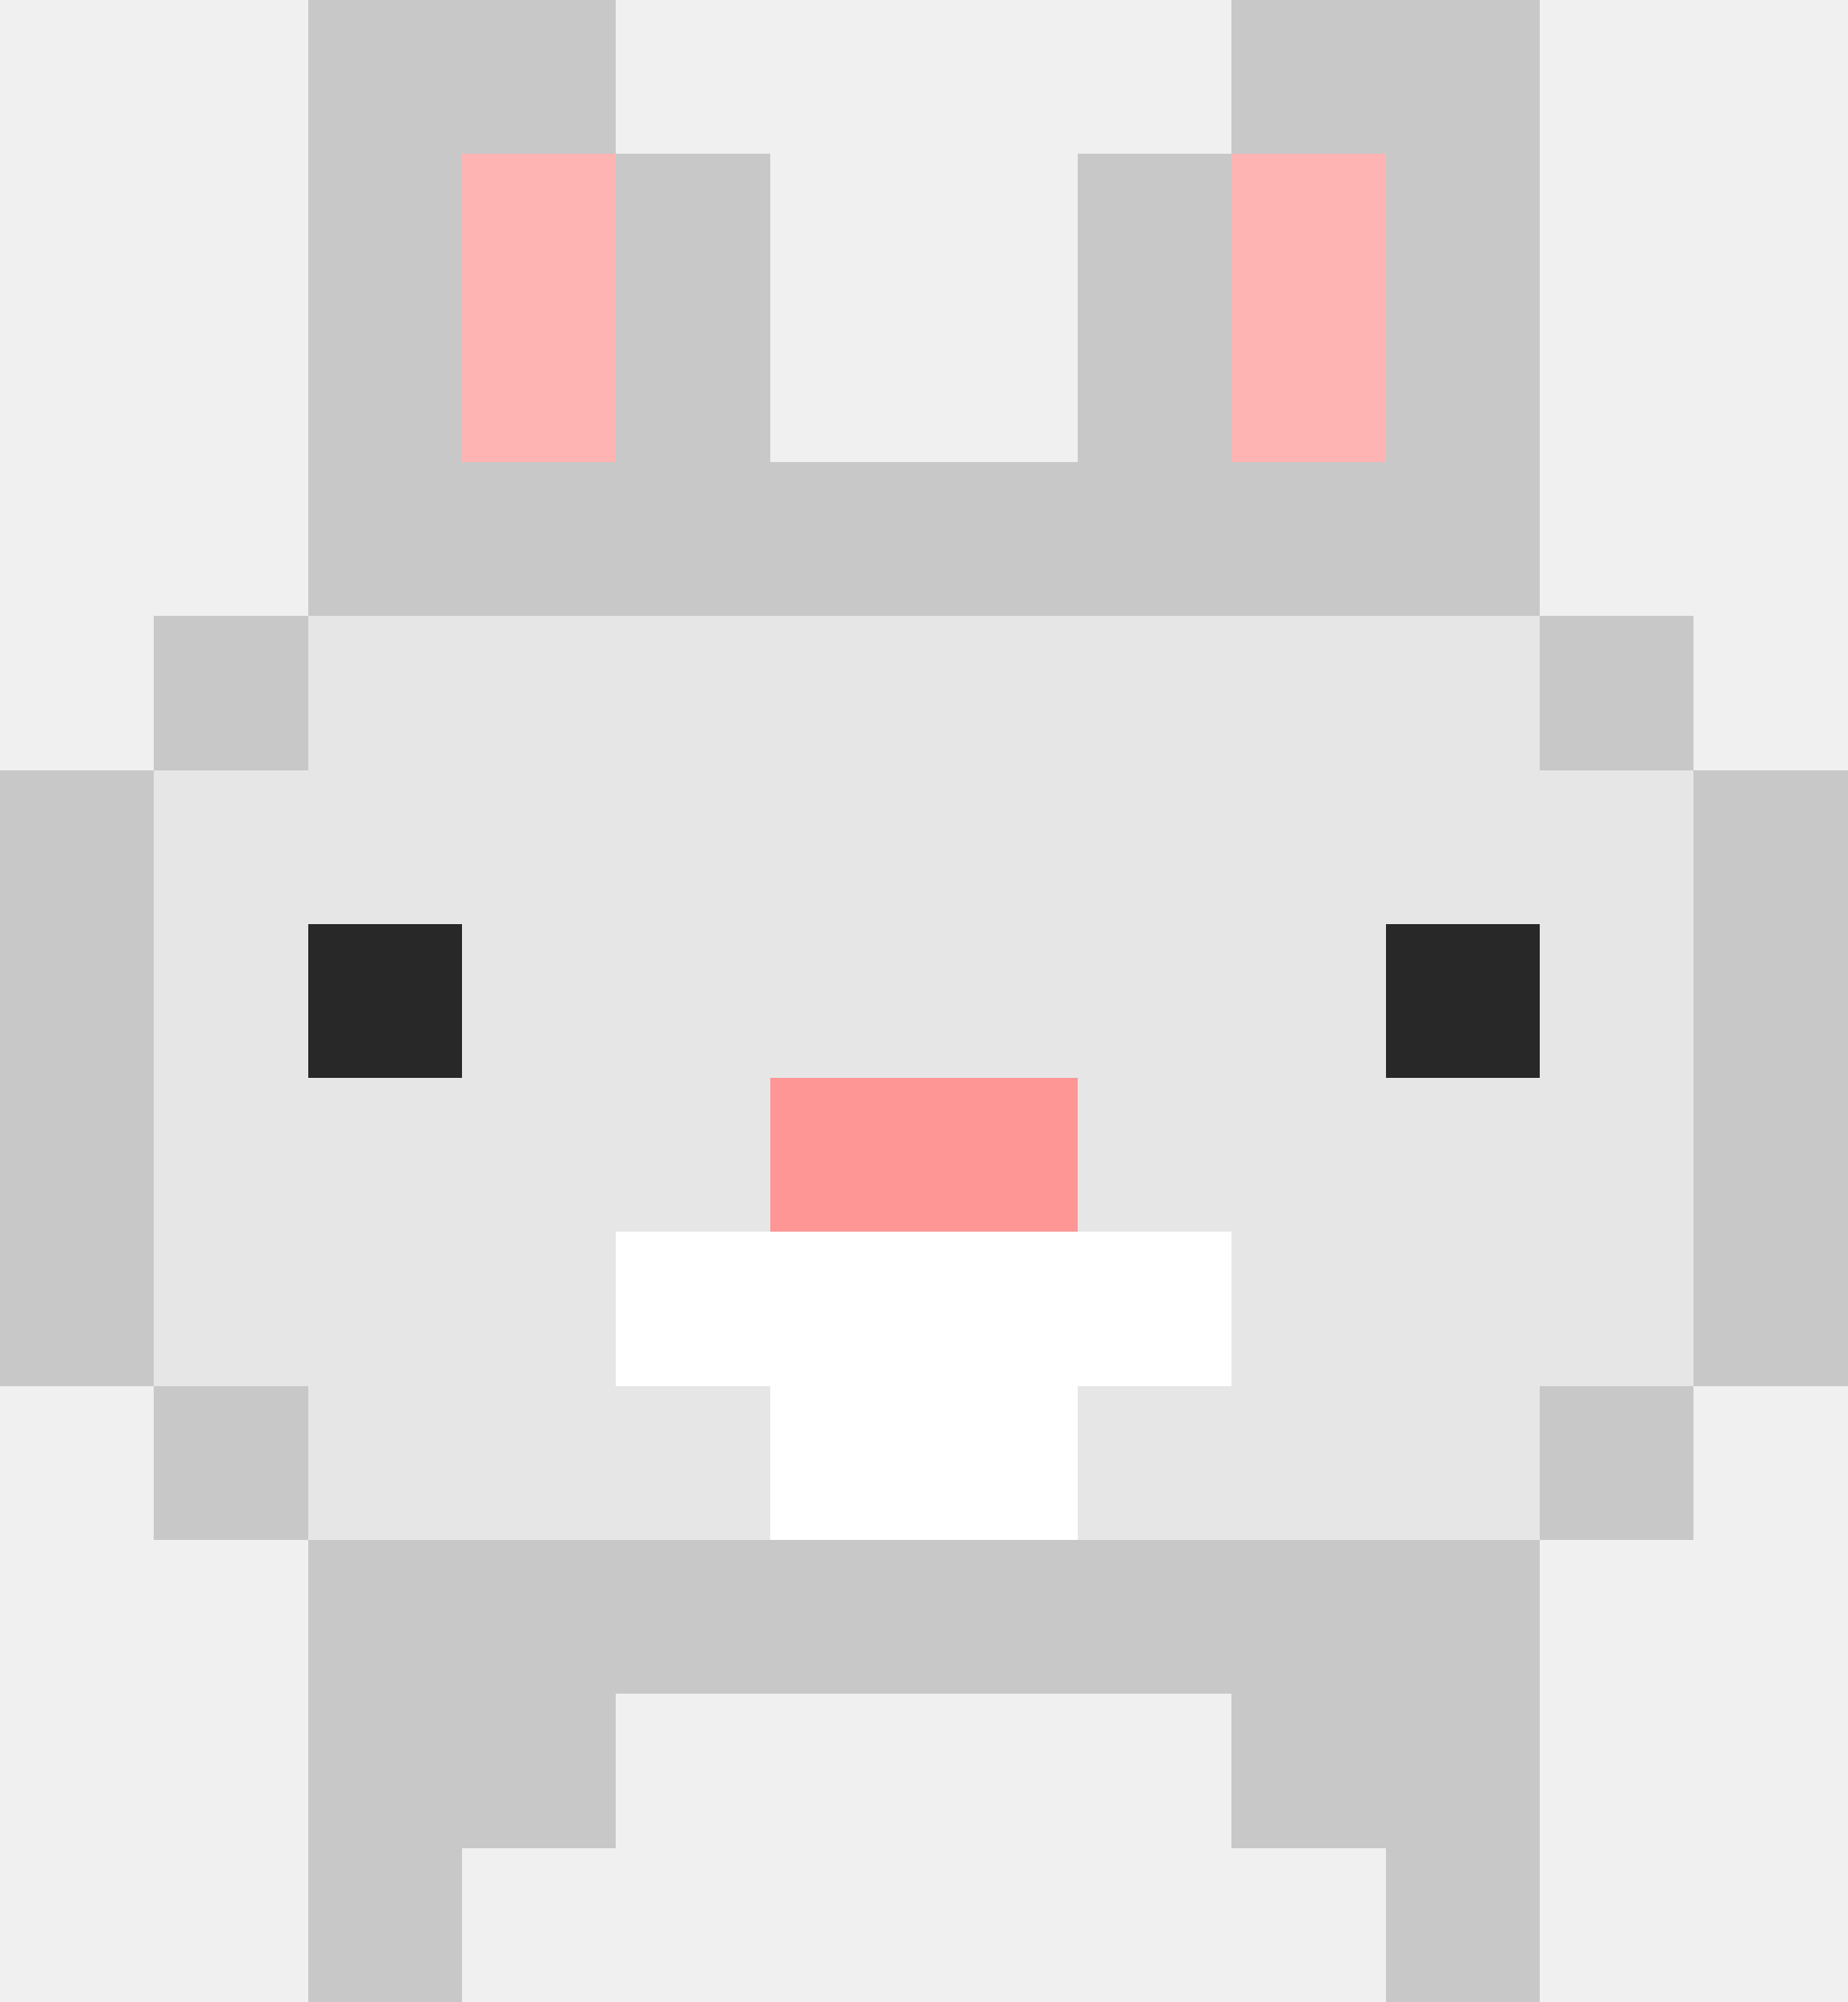
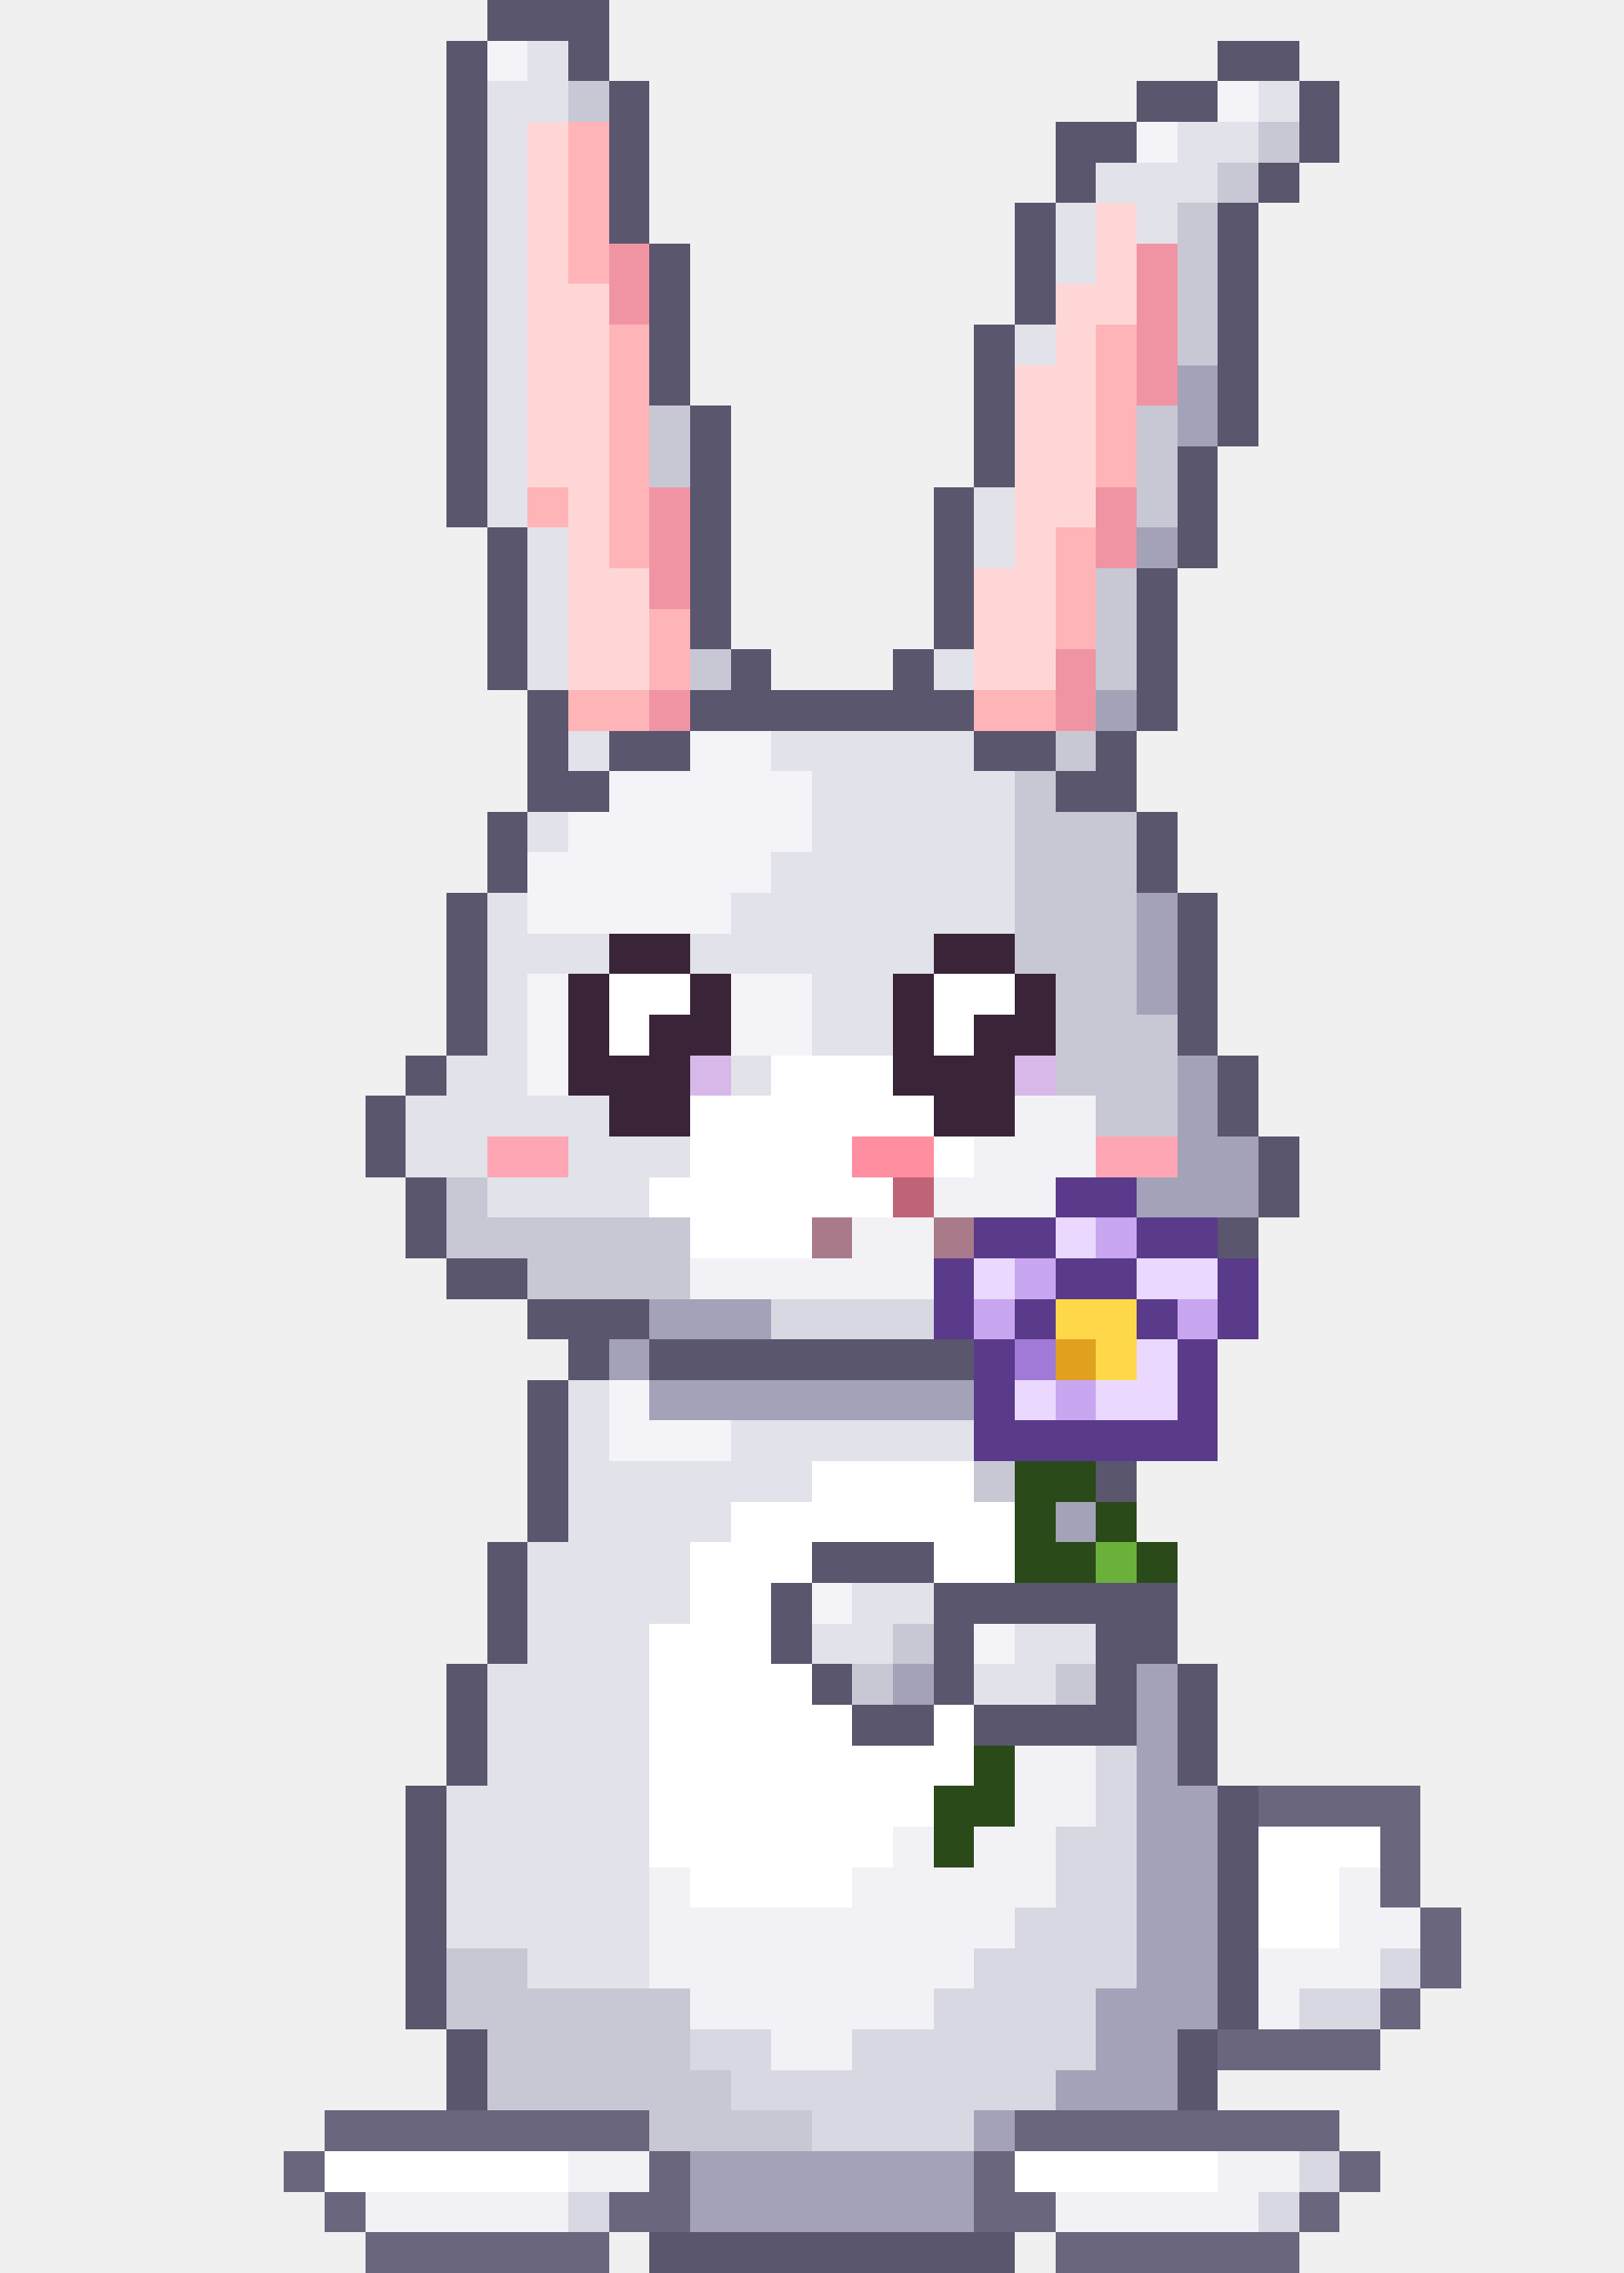
- <svg xmlns="http://www.w3.org/2000/svg" width="192" height="208" viewBox="0 0 192 208" shape-rendering="crispEdges">
-   <rect x="32" y="0" width="16" height="16" fill="#c8c8c8" />
-   <rect x="48" y="0" width="16" height="16" fill="#c8c8c8" />
-   <rect x="128" y="0" width="16" height="16" fill="#c8c8c8" />
-   <rect x="144" y="0" width="16" height="16" fill="#c8c8c8" />
-   <rect x="32" y="16" width="16" height="16" fill="#c8c8c8" />
-   <rect x="48" y="16" width="16" height="16" fill="#ffb4b4" />
-   <rect x="64" y="16" width="16" height="16" fill="#c8c8c8" />
-   <rect x="112" y="16" width="16" height="16" fill="#c8c8c8" />
-   <rect x="128" y="16" width="16" height="16" fill="#ffb4b4" />
-   <rect x="144" y="16" width="16" height="16" fill="#c8c8c8" />
-   <rect x="32" y="32" width="16" height="16" fill="#c8c8c8" />
-   <rect x="48" y="32" width="16" height="16" fill="#ffb4b4" />
-   <rect x="64" y="32" width="16" height="16" fill="#c8c8c8" />
-   <rect x="112" y="32" width="16" height="16" fill="#c8c8c8" />
-   <rect x="128" y="32" width="16" height="16" fill="#ffb4b4" />
-   <rect x="144" y="32" width="16" height="16" fill="#c8c8c8" />
-   <rect x="32" y="48" width="16" height="16" fill="#c8c8c8" />
-   <rect x="48" y="48" width="16" height="16" fill="#c8c8c8" />
-   <rect x="64" y="48" width="16" height="16" fill="#c8c8c8" />
-   <rect x="80" y="48" width="16" height="16" fill="#c8c8c8" />
-   <rect x="96" y="48" width="16" height="16" fill="#c8c8c8" />
-   <rect x="112" y="48" width="16" height="16" fill="#c8c8c8" />
-   <rect x="128" y="48" width="16" height="16" fill="#c8c8c8" />
-   <rect x="144" y="48" width="16" height="16" fill="#c8c8c8" />
-   <rect x="16" y="64" width="16" height="16" fill="#c8c8c8" />
-   <rect x="32" y="64" width="16" height="16" fill="#e6e6e6" />
-   <rect x="48" y="64" width="16" height="16" fill="#e6e6e6" />
-   <rect x="64" y="64" width="16" height="16" fill="#e6e6e6" />
-   <rect x="80" y="64" width="16" height="16" fill="#e6e6e6" />
-   <rect x="96" y="64" width="16" height="16" fill="#e6e6e6" />
-   <rect x="112" y="64" width="16" height="16" fill="#e6e6e6" />
-   <rect x="128" y="64" width="16" height="16" fill="#e6e6e6" />
-   <rect x="144" y="64" width="16" height="16" fill="#e6e6e6" />
-   <rect x="160" y="64" width="16" height="16" fill="#c8c8c8" />
-   <rect x="0" y="80" width="16" height="16" fill="#c8c8c8" />
-   <rect x="16" y="80" width="16" height="16" fill="#e6e6e6" />
-   <rect x="32" y="80" width="16" height="16" fill="#e6e6e6" />
-   <rect x="48" y="80" width="16" height="16" fill="#e6e6e6" />
-   <rect x="64" y="80" width="16" height="16" fill="#e6e6e6" />
-   <rect x="80" y="80" width="16" height="16" fill="#e6e6e6" />
-   <rect x="96" y="80" width="16" height="16" fill="#e6e6e6" />
-   <rect x="112" y="80" width="16" height="16" fill="#e6e6e6" />
-   <rect x="128" y="80" width="16" height="16" fill="#e6e6e6" />
-   <rect x="144" y="80" width="16" height="16" fill="#e6e6e6" />
-   <rect x="160" y="80" width="16" height="16" fill="#e6e6e6" />
-   <rect x="176" y="80" width="16" height="16" fill="#c8c8c8" />
-   <rect x="0" y="96" width="16" height="16" fill="#c8c8c8" />
-   <rect x="16" y="96" width="16" height="16" fill="#e6e6e6" />
-   <rect x="32" y="96" width="16" height="16" fill="#282828" />
-   <rect x="48" y="96" width="16" height="16" fill="#e6e6e6" />
-   <rect x="64" y="96" width="16" height="16" fill="#e6e6e6" />
-   <rect x="80" y="96" width="16" height="16" fill="#e6e6e6" />
-   <rect x="96" y="96" width="16" height="16" fill="#e6e6e6" />
-   <rect x="112" y="96" width="16" height="16" fill="#e6e6e6" />
-   <rect x="128" y="96" width="16" height="16" fill="#e6e6e6" />
-   <rect x="144" y="96" width="16" height="16" fill="#282828" />
-   <rect x="160" y="96" width="16" height="16" fill="#e6e6e6" />
-   <rect x="176" y="96" width="16" height="16" fill="#c8c8c8" />
-   <rect x="0" y="112" width="16" height="16" fill="#c8c8c8" />
-   <rect x="16" y="112" width="16" height="16" fill="#e6e6e6" />
-   <rect x="32" y="112" width="16" height="16" fill="#e6e6e6" />
-   <rect x="48" y="112" width="16" height="16" fill="#e6e6e6" />
-   <rect x="64" y="112" width="16" height="16" fill="#e6e6e6" />
-   <rect x="80" y="112" width="16" height="16" fill="#ff9696" />
-   <rect x="96" y="112" width="16" height="16" fill="#ff9696" />
-   <rect x="112" y="112" width="16" height="16" fill="#e6e6e6" />
-   <rect x="128" y="112" width="16" height="16" fill="#e6e6e6" />
-   <rect x="144" y="112" width="16" height="16" fill="#e6e6e6" />
-   <rect x="160" y="112" width="16" height="16" fill="#e6e6e6" />
-   <rect x="176" y="112" width="16" height="16" fill="#c8c8c8" />
-   <rect x="0" y="128" width="16" height="16" fill="#c8c8c8" />
-   <rect x="16" y="128" width="16" height="16" fill="#e6e6e6" />
-   <rect x="32" y="128" width="16" height="16" fill="#e6e6e6" />
-   <rect x="48" y="128" width="16" height="16" fill="#e6e6e6" />
-   <rect x="64" y="128" width="16" height="16" fill="#ffffff" />
-   <rect x="80" y="128" width="16" height="16" fill="#ffffff" />
-   <rect x="96" y="128" width="16" height="16" fill="#ffffff" />
-   <rect x="112" y="128" width="16" height="16" fill="#ffffff" />
-   <rect x="128" y="128" width="16" height="16" fill="#e6e6e6" />
-   <rect x="144" y="128" width="16" height="16" fill="#e6e6e6" />
-   <rect x="160" y="128" width="16" height="16" fill="#e6e6e6" />
-   <rect x="176" y="128" width="16" height="16" fill="#c8c8c8" />
-   <rect x="16" y="144" width="16" height="16" fill="#c8c8c8" />
-   <rect x="32" y="144" width="16" height="16" fill="#e6e6e6" />
-   <rect x="48" y="144" width="16" height="16" fill="#e6e6e6" />
-   <rect x="64" y="144" width="16" height="16" fill="#e6e6e6" />
-   <rect x="80" y="144" width="16" height="16" fill="#ffffff" />
-   <rect x="96" y="144" width="16" height="16" fill="#ffffff" />
-   <rect x="112" y="144" width="16" height="16" fill="#e6e6e6" />
-   <rect x="128" y="144" width="16" height="16" fill="#e6e6e6" />
-   <rect x="144" y="144" width="16" height="16" fill="#e6e6e6" />
-   <rect x="160" y="144" width="16" height="16" fill="#c8c8c8" />
-   <rect x="32" y="160" width="16" height="16" fill="#c8c8c8" />
-   <rect x="48" y="160" width="16" height="16" fill="#c8c8c8" />
-   <rect x="64" y="160" width="16" height="16" fill="#c8c8c8" />
-   <rect x="80" y="160" width="16" height="16" fill="#c8c8c8" />
-   <rect x="96" y="160" width="16" height="16" fill="#c8c8c8" />
-   <rect x="112" y="160" width="16" height="16" fill="#c8c8c8" />
-   <rect x="128" y="160" width="16" height="16" fill="#c8c8c8" />
-   <rect x="144" y="160" width="16" height="16" fill="#c8c8c8" />
-   <rect x="32" y="176" width="16" height="16" fill="#c8c8c8" />
-   <rect x="48" y="176" width="16" height="16" fill="#c8c8c8" />
-   <rect x="128" y="176" width="16" height="16" fill="#c8c8c8" />
-   <rect x="144" y="176" width="16" height="16" fill="#c8c8c8" />
-   <rect x="32" y="192" width="16" height="16" fill="#c8c8c8" />
-   <rect x="144" y="192" width="16" height="16" fill="#c8c8c8" />
+ <svg xmlns="http://www.w3.org/2000/svg" width="160" height="224" viewBox="0 0 160 224" shape-rendering="crispEdges">
+   <path fill="#5a566e" d="M48 0h12v4h-12zM44 4h4v4h-4zM56 4h4v4h-4zM120 4h8v4h-8zM44 8h4v4h-4zM60 8h4v4h-4zM112 8h8v4h-8zM128 8h4v4h-4zM44 12h4v4h-4zM60 12h4v4h-4zM104 12h8v4h-8zM128 12h4v4h-4zM44 16h4v4h-4zM60 16h4v4h-4zM104 16h4v4h-4zM124 16h4v4h-4zM44 20h4v4h-4zM60 20h4v4h-4zM100 20h4v4h-4zM120 20h4v4h-4zM44 24h4v4h-4zM64 24h4v4h-4zM100 24h4v4h-4zM120 24h4v4h-4zM44 28h4v4h-4zM64 28h4v4h-4zM100 28h4v4h-4zM120 28h4v4h-4zM44 32h4v4h-4zM64 32h4v4h-4zM96 32h4v4h-4zM120 32h4v4h-4zM44 36h4v4h-4zM64 36h4v4h-4zM96 36h4v4h-4zM120 36h4v4h-4zM44 40h4v4h-4zM68 40h4v4h-4zM96 40h4v4h-4zM120 40h4v4h-4zM44 44h4v4h-4zM68 44h4v4h-4zM96 44h4v4h-4zM116 44h4v4h-4zM44 48h4v4h-4zM68 48h4v4h-4zM92 48h4v4h-4zM116 48h4v4h-4zM48 52h4v4h-4zM68 52h4v4h-4zM92 52h4v4h-4zM116 52h4v4h-4zM48 56h4v4h-4zM68 56h4v4h-4zM92 56h4v4h-4zM112 56h4v4h-4zM48 60h4v4h-4zM68 60h4v4h-4zM92 60h4v4h-4zM112 60h4v4h-4zM48 64h4v4h-4zM72 64h4v4h-4zM88 64h4v4h-4zM112 64h4v4h-4zM52 68h4v4h-4zM68 68h28v4h-28zM112 68h4v4h-4zM52 72h4v4h-4zM60 72h8v4h-8zM96 72h8v4h-8zM108 72h4v4h-4zM52 76h8v4h-8zM104 76h8v4h-8zM48 80h4v4h-4zM112 80h4v4h-4zM48 84h4v4h-4zM112 84h4v4h-4zM44 88h4v4h-4zM116 88h4v4h-4zM44 92h4v4h-4zM116 92h4v4h-4zM44 96h4v4h-4zM116 96h4v4h-4zM44 100h4v4h-4zM116 100h4v4h-4zM40 104h4v4h-4zM120 104h4v4h-4zM36 108h4v4h-4zM120 108h4v4h-4zM36 112h4v4h-4zM124 112h4v4h-4zM40 116h4v4h-4zM124 116h4v4h-4zM40 120h4v4h-4zM120 120h4v4h-4zM44 124h8v4h-8zM52 128h12v4h-12zM56 132h4v4h-4zM64 132h32v4h-32zM52 136h4v4h-4zM52 140h4v4h-4zM52 144h4v4h-4zM108 144h4v4h-4zM52 148h4v4h-4zM48 152h4v4h-4zM80 152h12v4h-12zM48 156h4v4h-4zM76 156h4v4h-4zM92 156h24v4h-24zM48 160h4v4h-4zM76 160h4v4h-4zM92 160h4v4h-4zM108 160h8v4h-8zM44 164h4v4h-4zM80 164h4v4h-4zM92 164h4v4h-4zM108 164h4v4h-4zM116 164h4v4h-4zM44 168h4v4h-4zM84 168h8v4h-8zM96 168h16v4h-16zM116 168h4v4h-4zM44 172h4v4h-4zM116 172h4v4h-4zM40 176h4v4h-4zM120 176h4v4h-4zM40 180h4v4h-4zM120 180h4v4h-4zM40 184h4v4h-4zM120 184h4v4h-4zM40 188h4v4h-4zM120 188h4v4h-4zM40 192h4v4h-4zM120 192h4v4h-4zM40 196h4v4h-4zM120 196h4v4h-4zM44 200h4v4h-4zM116 200h4v4h-4zM44 204h4v4h-4zM116 204h4v4h-4zM64 220h36v4h-36z" />
+   <path fill="#f4f4f8" d="M48 4h4v4h-4zM120 8h4v4h-4zM112 12h4v4h-4zM68 72h8v4h-8zM60 76h20v4h-20zM56 80h24v4h-24zM52 84h24v4h-24zM52 88h20v4h-20zM52 96h4v4h-4zM72 96h8v4h-8zM52 100h4v4h-4zM72 100h8v4h-8zM52 104h4v4h-4zM60 136h4v4h-4zM60 140h12v4h-12zM80 156h4v4h-4zM96 160h4v4h-4z" />
+   <path fill="#e2e2ea" d="M52 4h4v4h-4zM48 8h8v4h-8zM124 8h4v4h-4zM48 12h4v4h-4zM116 12h8v4h-8zM48 16h4v4h-4zM108 16h12v4h-12zM48 20h4v4h-4zM104 20h4v4h-4zM112 20h4v4h-4zM48 24h4v4h-4zM104 24h4v4h-4zM48 28h4v4h-4zM48 32h4v4h-4zM100 32h4v4h-4zM48 36h4v4h-4zM48 40h4v4h-4zM48 44h4v4h-4zM48 48h4v4h-4zM96 48h4v4h-4zM52 52h4v4h-4zM96 52h4v4h-4zM52 56h4v4h-4zM52 60h4v4h-4zM52 64h4v4h-4zM92 64h4v4h-4zM56 72h4v4h-4zM76 72h20v4h-20zM80 76h20v4h-20zM52 80h4v4h-4zM80 80h20v4h-20zM76 84h24v4h-24zM48 88h4v4h-4zM72 88h28v4h-28zM48 92h12v4h-12zM68 92h24v4h-24zM48 96h4v4h-4zM80 96h8v4h-8zM48 100h4v4h-4zM80 100h8v4h-8zM44 104h8v4h-8zM72 104h4v4h-4zM40 108h20v4h-20zM40 112h8v4h-8zM56 112h12v4h-12zM48 116h16v4h-16zM56 136h4v4h-4zM56 140h4v4h-4zM72 140h24v4h-24zM56 144h24v4h-24zM56 148h16v4h-16zM52 152h16v4h-16zM52 156h16v4h-16zM84 156h8v4h-8zM52 160h12v4h-12zM80 160h8v4h-8zM100 160h8v4h-8zM48 164h16v4h-16zM96 164h8v4h-8zM48 168h16v4h-16zM48 172h16v4h-16zM44 176h20v4h-20zM44 180h20v4h-20zM44 184h20v4h-20zM44 188h20v4h-20zM52 192h12v4h-12z" />
+   <path fill="#c8c8d4" d="M56 8h4v4h-4zM124 12h4v4h-4zM120 16h4v4h-4zM116 20h4v4h-4zM116 24h4v4h-4zM116 28h4v4h-4zM116 32h4v4h-4zM64 40h4v4h-4zM112 40h4v4h-4zM64 44h4v4h-4zM112 44h4v4h-4zM112 48h4v4h-4zM108 56h4v4h-4zM108 60h4v4h-4zM68 64h4v4h-4zM108 64h4v4h-4zM104 72h4v4h-4zM100 76h4v4h-4zM100 80h12v4h-12zM100 84h12v4h-12zM100 88h12v4h-12zM100 92h12v4h-12zM104 96h8v4h-8zM104 100h12v4h-12zM104 104h12v4h-12zM108 108h8v4h-8zM44 116h4v4h-4zM44 120h24v4h-24zM52 124h16v4h-16zM96 144h4v4h-4zM88 160h4v4h-4zM84 164h4v4h-4zM104 164h4v4h-4zM44 192h8v4h-8zM44 196h24v4h-24zM48 200h20v4h-20zM48 204h24v4h-24zM64 208h16v4h-16z" />
+   <path fill="#ffd6d6" d="M52 12h4v4h-4zM52 16h4v4h-4zM52 20h4v4h-4zM108 20h4v4h-4zM52 24h4v4h-4zM108 24h4v4h-4zM52 28h8v4h-8zM104 28h8v4h-8zM52 32h8v4h-8zM104 32h4v4h-4zM52 36h8v4h-8zM100 36h8v4h-8zM52 40h8v4h-8zM100 40h8v4h-8zM52 44h8v4h-8zM100 44h8v4h-8zM56 48h4v4h-4zM100 48h8v4h-8zM56 52h4v4h-4zM100 52h4v4h-4zM56 56h8v4h-8zM96 56h8v4h-8zM56 60h8v4h-8zM96 60h8v4h-8zM56 64h8v4h-8zM96 64h8v4h-8z" />
+   <path fill="#ffb4b8" d="M56 12h4v4h-4zM56 16h4v4h-4zM56 20h4v4h-4zM56 24h4v4h-4zM60 32h4v4h-4zM108 32h4v4h-4zM60 36h4v4h-4zM108 36h4v4h-4zM60 40h4v4h-4zM108 40h4v4h-4zM60 44h4v4h-4zM108 44h4v4h-4zM52 48h4v4h-4zM60 48h4v4h-4zM60 52h4v4h-4zM104 52h4v4h-4zM104 56h4v4h-4zM64 60h4v4h-4zM104 60h4v4h-4zM64 64h4v4h-4zM56 68h8v4h-8zM96 68h8v4h-8z" />
+   <path fill="#f094a4" d="M60 24h4v4h-4zM112 24h4v4h-4zM60 28h4v4h-4zM112 28h4v4h-4zM112 32h4v4h-4zM112 36h4v4h-4zM64 48h4v4h-4zM108 48h4v4h-4zM64 52h4v4h-4zM108 52h4v4h-4zM64 56h4v4h-4zM104 64h4v4h-4zM64 68h4v4h-4zM104 68h4v4h-4z" />
+   <path fill="#a4a2b8" d="M116 36h4v4h-4zM116 40h4v4h-4zM112 52h4v4h-4zM108 68h4v4h-4zM112 88h4v4h-4zM112 92h4v4h-4zM112 96h4v4h-4zM116 104h4v4h-4zM116 108h4v4h-4zM116 112h8v4h-8zM112 116h12v4h-12zM64 128h12v4h-12zM60 132h4v4h-4zM64 136h32v4h-32zM104 148h4v4h-4zM88 164h4v4h-4zM112 164h4v4h-4zM112 168h4v4h-4zM112 172h4v4h-4zM112 176h8v4h-8zM112 180h8v4h-8zM112 184h8v4h-8zM112 188h8v4h-8zM112 192h8v4h-8zM108 196h12v4h-12zM108 200h8v4h-8zM104 204h12v4h-12zM96 208h4v4h-4zM68 212h28v4h-28zM68 216h28v4h-28z" />
+   <path fill="#3a2438" d="M60 92h8v4h-8zM92 92h8v4h-8zM56 96h4v4h-4zM68 96h4v4h-4zM88 96h4v4h-4zM100 96h4v4h-4zM56 100h4v4h-4zM64 100h8v4h-8zM88 100h4v4h-4zM96 100h8v4h-8zM56 104h12v4h-12zM88 104h12v4h-12zM60 108h8v4h-8zM92 108h8v4h-8z" />
+   <path fill="#ffffff" d="M60 96h8v4h-8zM92 96h8v4h-8zM60 100h4v4h-4zM92 100h4v4h-4zM76 104h12v4h-12zM68 108h24v4h-24zM68 112h16v4h-16zM92 112h4v4h-4zM64 116h24v4h-24zM68 120h12v4h-12zM80 144h16v4h-16zM72 148h28v4h-28zM68 152h12v4h-12zM92 152h8v4h-8zM68 156h8v4h-8zM64 160h12v4h-12zM64 164h16v4h-16zM64 168h20v4h-20zM92 168h4v4h-4zM64 172h32v4h-32zM64 176h28v4h-28zM64 180h24v4h-24zM124 180h12v4h-12zM68 184h16v4h-16zM124 184h8v4h-8zM124 188h8v4h-8zM32 212h24v4h-24zM100 212h20v4h-20z" />
+   <path fill="#d8b8e8" d="M68 104h4v4h-4zM100 104h4v4h-4z" />
+   <path fill="#f2f2f6" d="M100 108h8v4h-8zM96 112h12v4h-12zM92 116h12v4h-12zM84 120h8v4h-8zM68 124h24v4h-24zM100 172h8v4h-8zM100 176h8v4h-8zM88 180h4v4h-4zM96 180h8v4h-8zM64 184h4v4h-4zM84 184h20v4h-20zM132 184h4v4h-4zM64 188h36v4h-36zM132 188h8v4h-8zM64 192h32v4h-32zM124 192h12v4h-12zM68 196h24v4h-24zM124 196h4v4h-4zM76 200h8v4h-8zM56 212h8v4h-8zM120 212h8v4h-8zM36 216h20v4h-20zM104 216h20v4h-20z" />
+   <path fill="#ffa6b4" d="M48 112h8v4h-8zM108 112h8v4h-8z" />
+   <path fill="#ff8ea0" d="M84 112h8v4h-8z" />
+   <path fill="#c06478" d="M88 116h4v4h-4z" />
+   <path fill="#5a3a8a" d="M104 116h8v4h-8zM96 120h8v4h-8zM112 120h8v4h-8zM92 124h4v4h-4zM104 124h8v4h-8zM120 124h4v4h-4zM92 128h4v4h-4zM100 128h4v4h-4zM112 128h4v4h-4zM120 128h4v4h-4zM96 132h4v4h-4zM116 132h4v4h-4zM96 136h4v4h-4zM116 136h4v4h-4zM96 140h24v4h-24z" />
+   <path fill="#a87a8a" d="M80 120h4v4h-4zM92 120h4v4h-4z" />
+   <path fill="#ead8ff" d="M104 120h4v4h-4zM96 124h4v4h-4zM112 124h8v4h-8zM112 132h4v4h-4zM100 136h4v4h-4zM108 136h8v4h-8z" />
+   <path fill="#c8a6f0" d="M108 120h4v4h-4zM100 124h4v4h-4zM96 128h4v4h-4zM116 128h4v4h-4zM104 136h4v4h-4z" />
+   <path fill="#d8d8e2" d="M76 128h16v4h-16zM108 172h4v4h-4zM108 176h4v4h-4zM104 180h8v4h-8zM104 184h8v4h-8zM100 188h12v4h-12zM96 192h16v4h-16zM136 192h4v4h-4zM92 196h16v4h-16zM128 196h8v4h-8zM68 200h8v4h-8zM84 200h24v4h-24zM72 204h32v4h-32zM80 208h16v4h-16zM128 212h4v4h-4zM56 216h4v4h-4zM124 216h4v4h-4z" />
+   <path fill="#ffd84a" d="M104 128h8v4h-8zM108 132h4v4h-4z" />
+   <path fill="#a07ad6" d="M100 132h4v4h-4z" />
+   <path fill="#e0a020" d="M104 132h4v4h-4z" />
+   <path fill="#2a4a1a" d="M100 144h8v4h-8zM100 148h4v4h-4zM108 148h4v4h-4zM100 152h8v4h-8zM112 152h4v4h-4zM96 172h4v4h-4zM92 176h8v4h-8zM92 180h4v4h-4z" />
+   <path fill="#6ab03a" d="M108 152h4v4h-4z" />
+   <path fill="#6a667e" d="M124 176h16v4h-16zM136 180h4v4h-4zM136 184h4v4h-4zM140 188h4v4h-4zM140 192h4v4h-4zM136 196h4v4h-4zM120 200h16v4h-16zM32 208h32v4h-32zM100 208h32v4h-32zM28 212h4v4h-4zM64 212h4v4h-4zM96 212h4v4h-4zM132 212h4v4h-4zM32 216h4v4h-4zM60 216h8v4h-8zM96 216h8v4h-8zM128 216h4v4h-4zM36 220h24v4h-24zM104 220h24v4h-24z" />
</svg>
